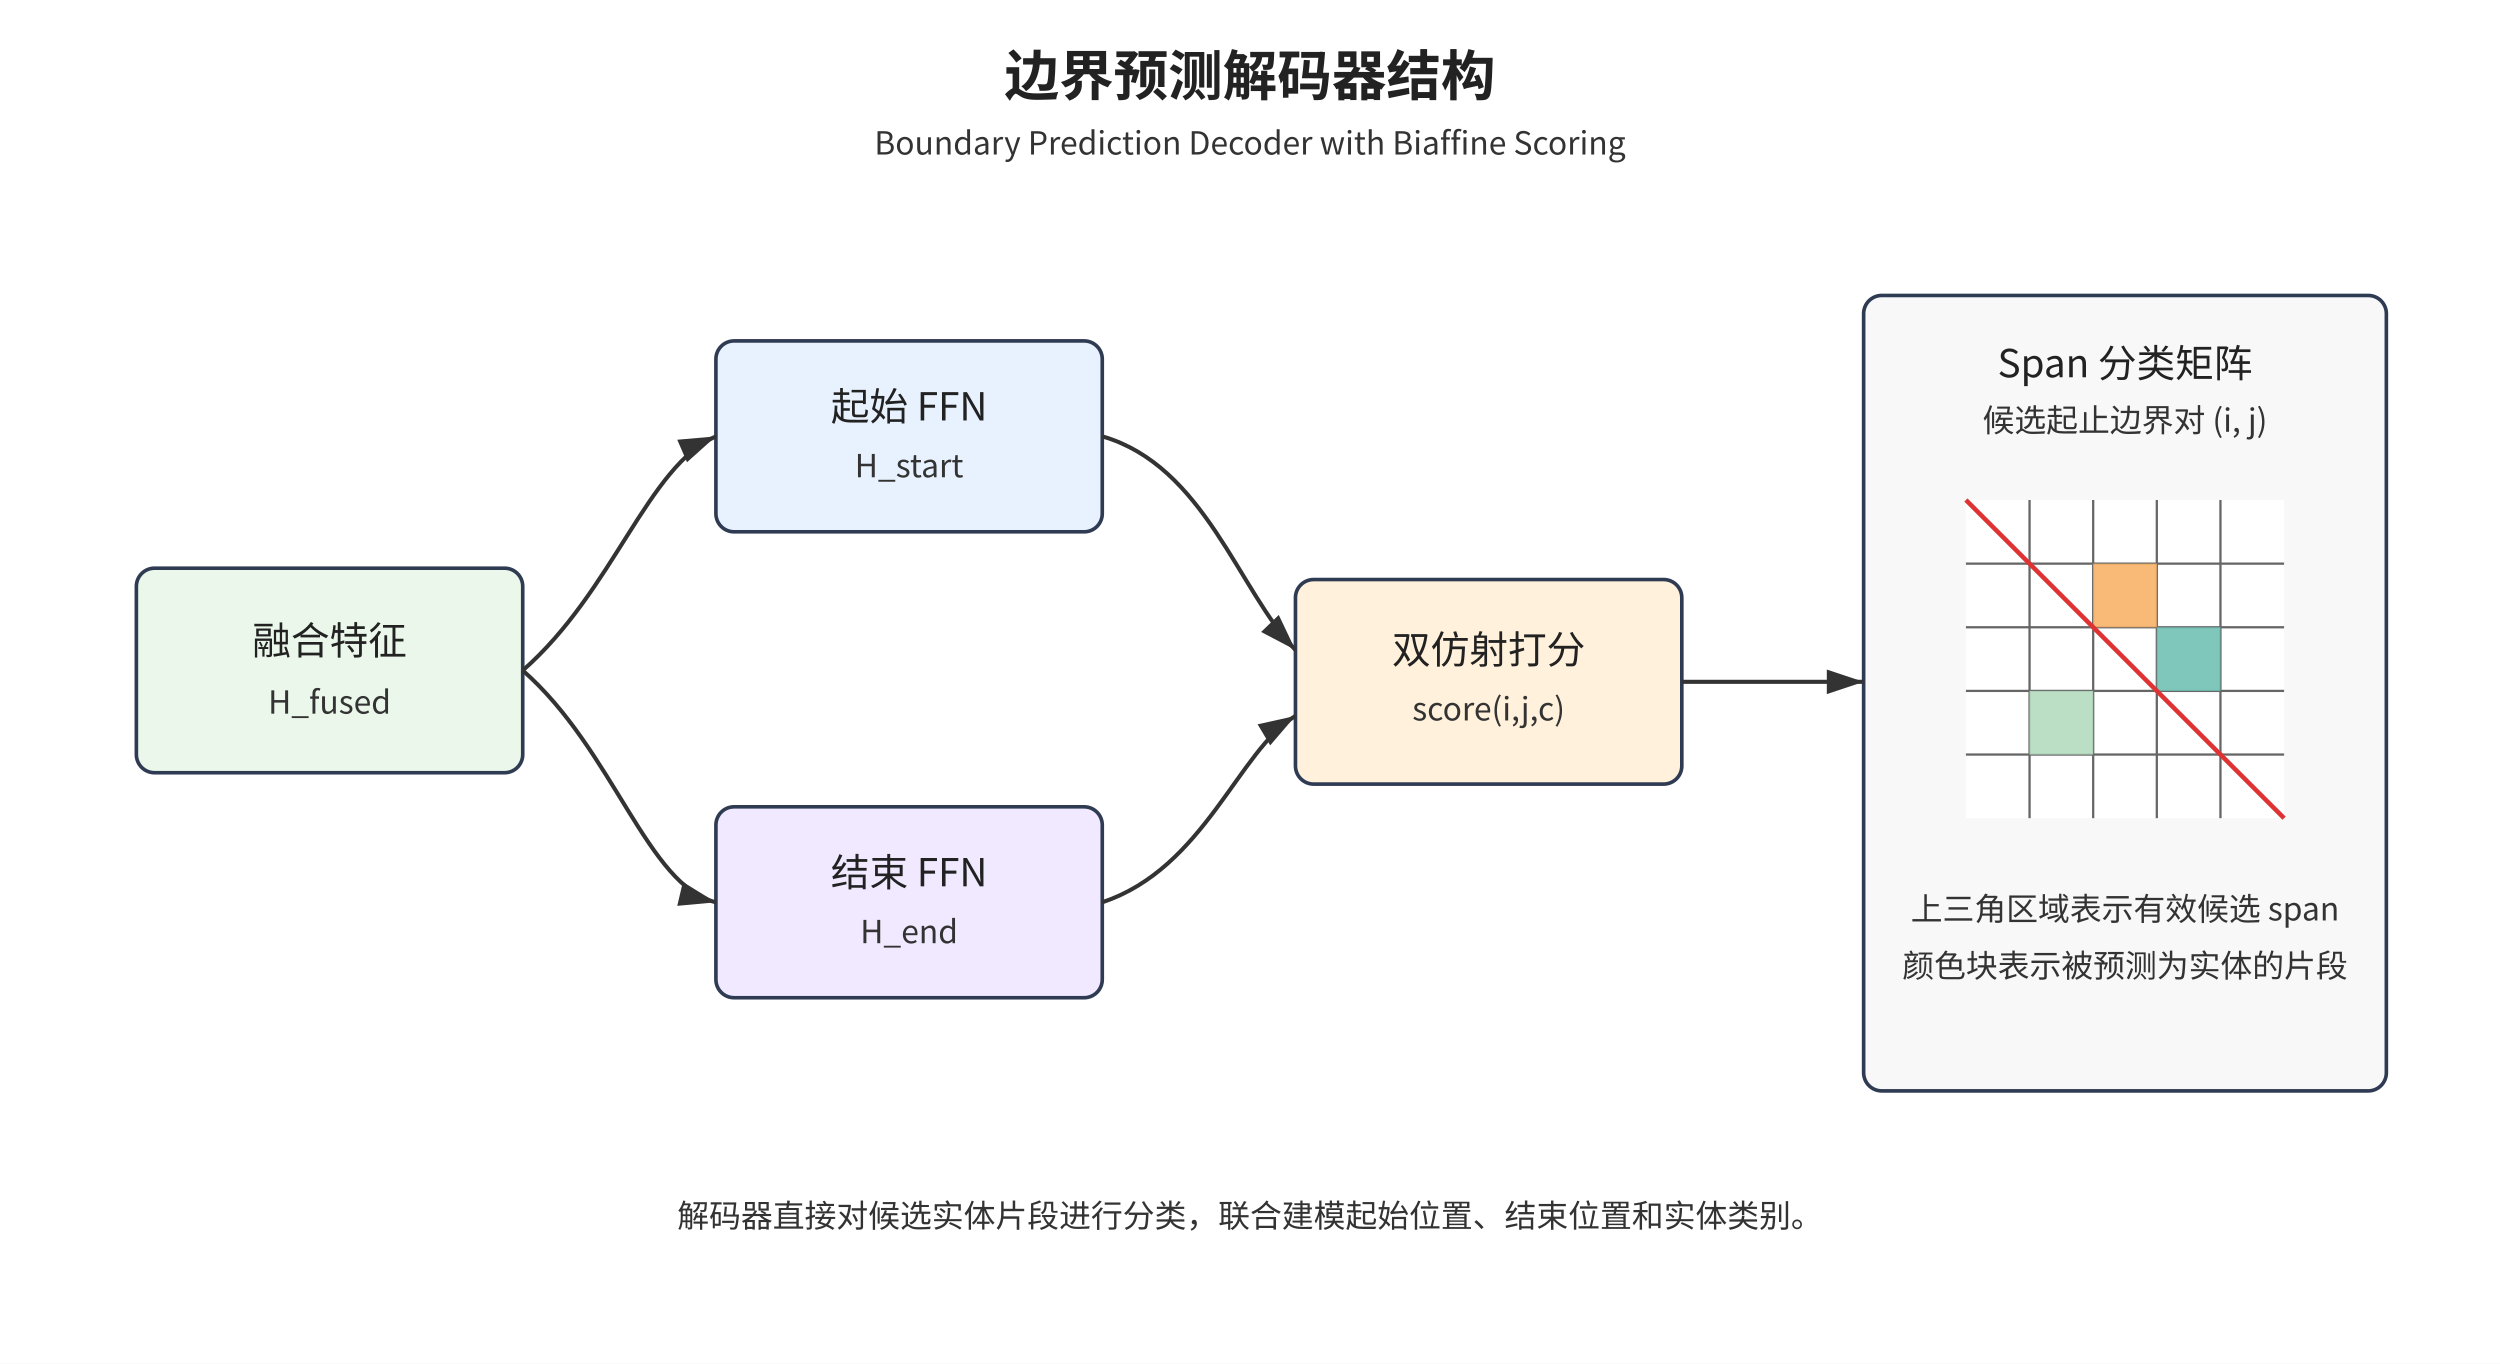
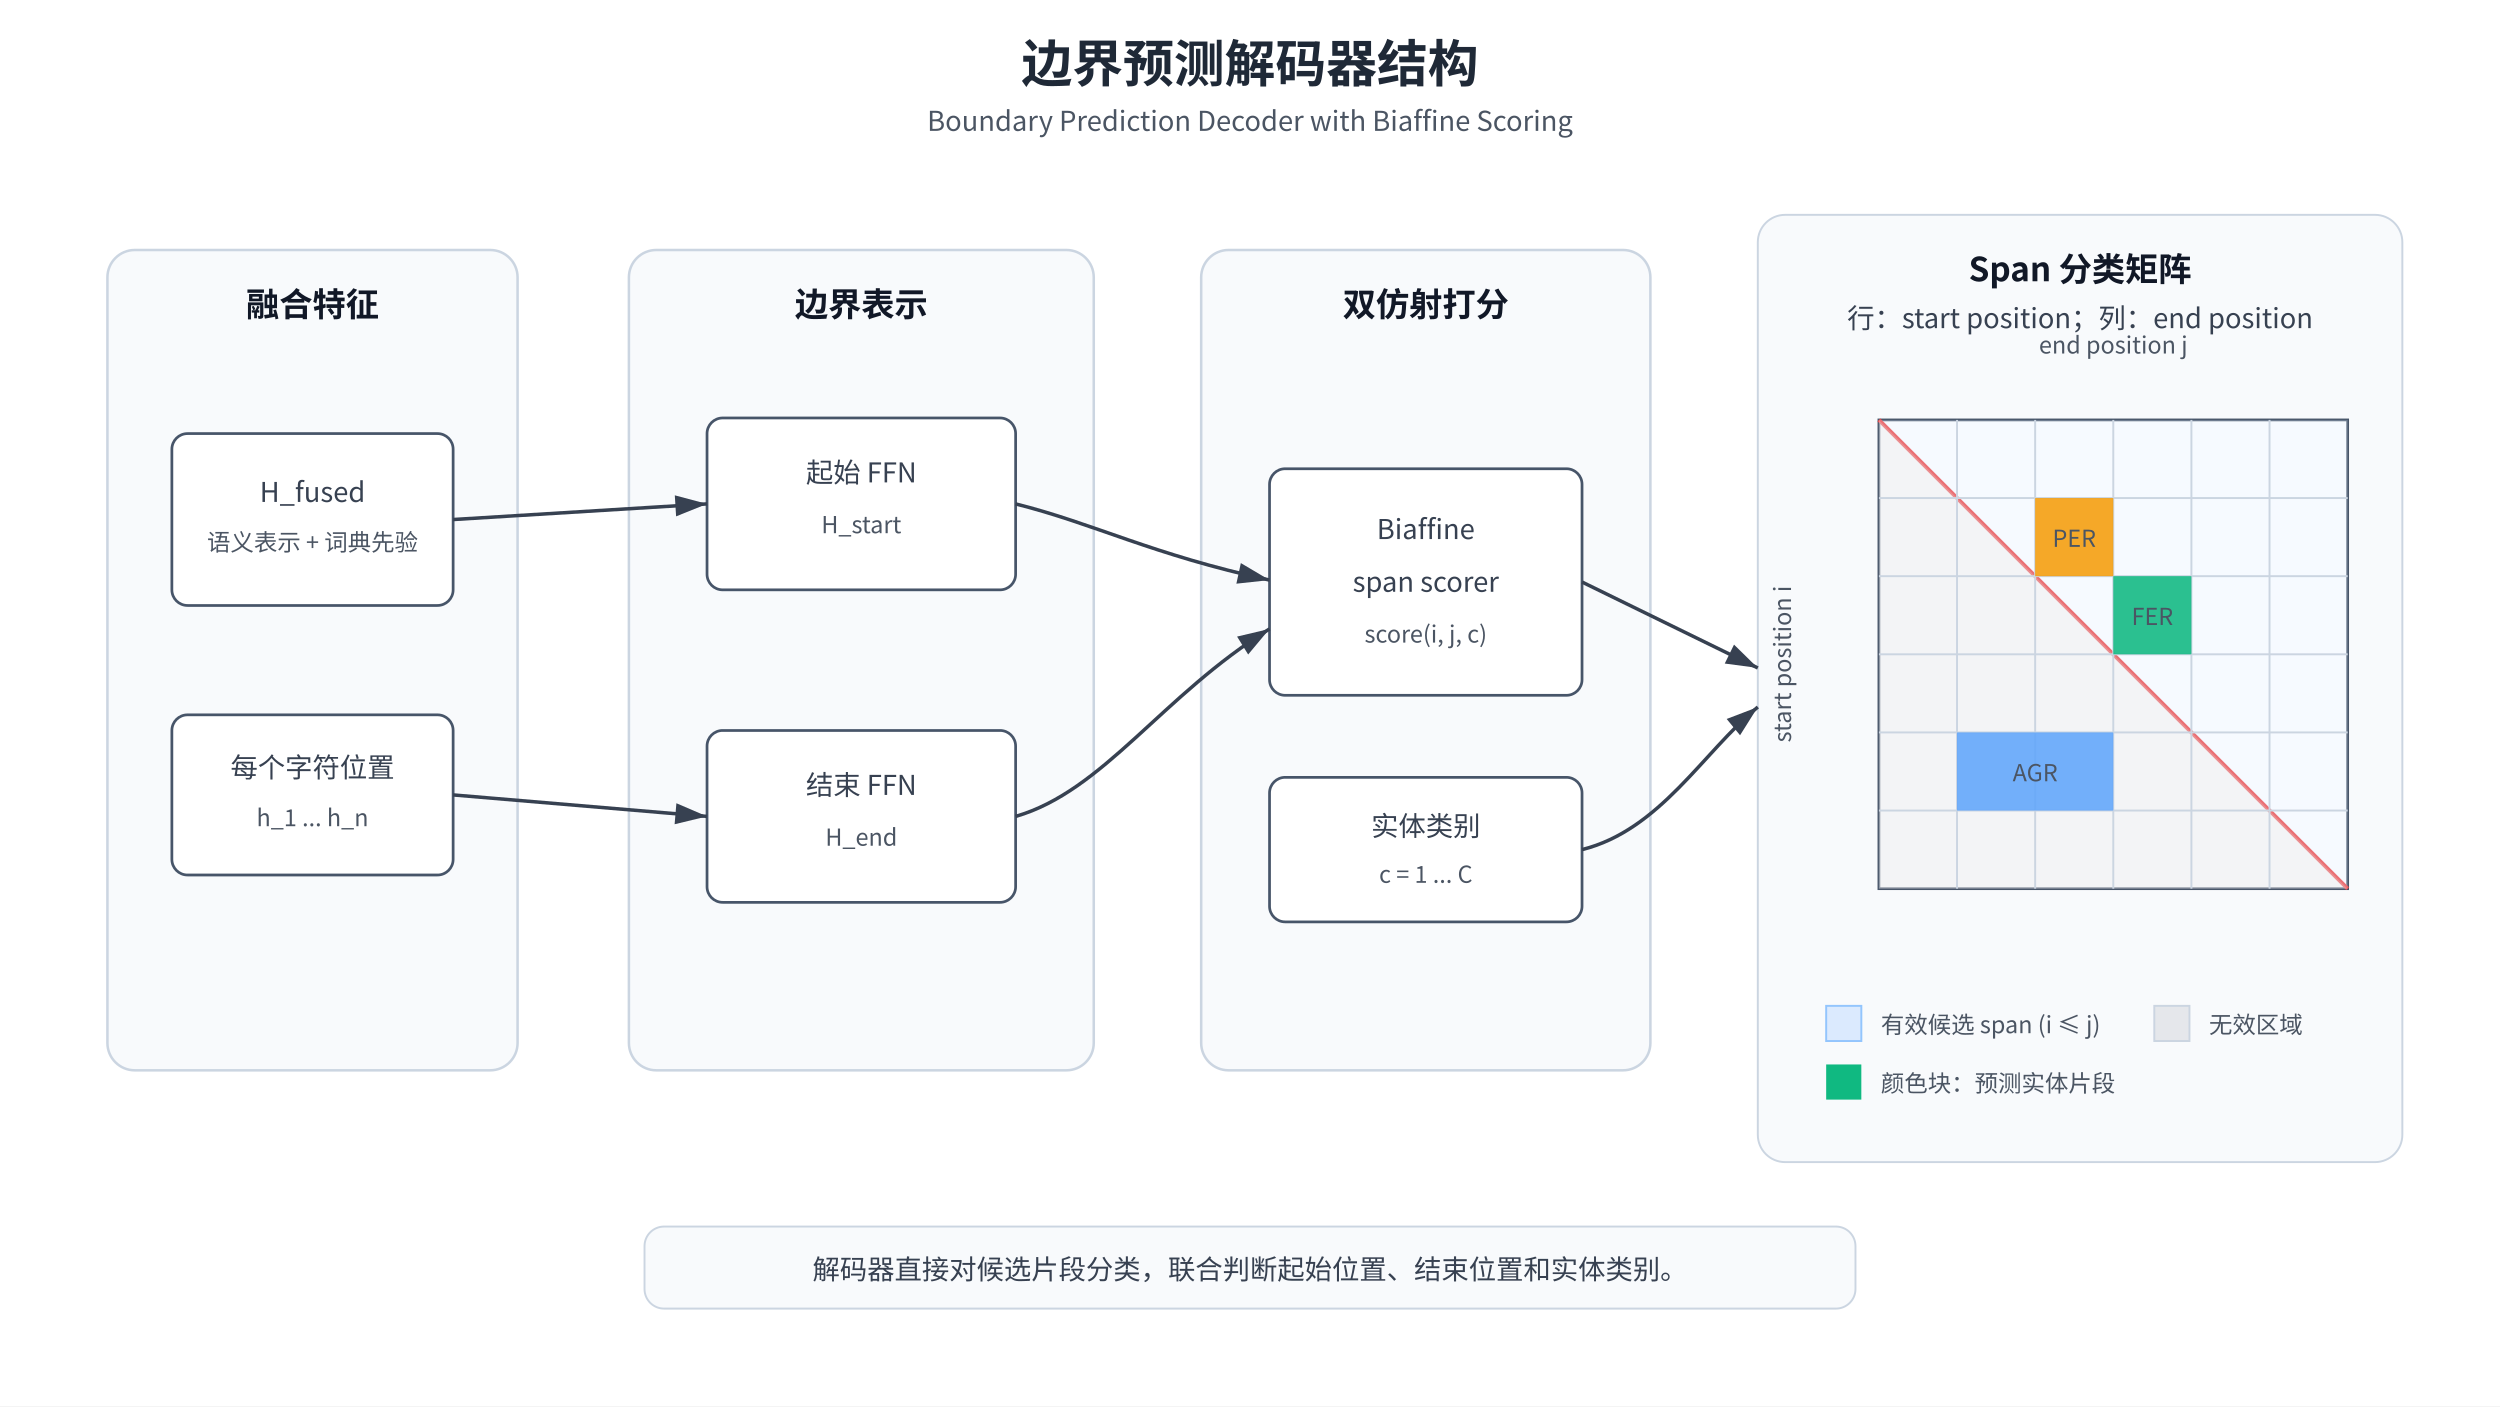
- <svg xmlns="http://www.w3.org/2000/svg" width="1100" height="600" viewBox="0 0 1100 600">
+ <svg xmlns="http://www.w3.org/2000/svg" width="1280" height="720" viewBox="0 0 1280 720">
  <defs>
    <marker id="arrow" markerWidth="10" markerHeight="10" refX="9" refY="3" orient="auto" markerUnits="strokeWidth">
-       <path d="M0,0 L0,6 L9,3 z" fill="#333" />
+       <path d="M0,0 L0,6 L9,3 z" fill="#374151" />
    </marker>
    <style>
-       .title { font-family: "Noto Sans CJK SC", "Source Han Sans SC", "Microsoft YaHei", Arial, sans-serif; font-size: 24px; font-weight: 700; fill: #222; }
-       .label { font-family: "Noto Sans CJK SC", "Source Han Sans SC", "Microsoft YaHei", Arial, sans-serif; font-size: 17px; fill: #222; }
-       .small { font-family: "Noto Sans CJK SC", "Source Han Sans SC", "Microsoft YaHei", Arial, sans-serif; font-size: 14px; fill: #333; }
-       .box { stroke: #2f3b52; stroke-width: 1.6; rx: 8; ry: 8; }
-       .line { stroke: #333; stroke-width: 1.8; fill: none; marker-end: url(#arrow); }
-       .grid { stroke: #666; stroke-width: 1; fill: none; }
+       .title { font-family: "Noto Sans CJK SC", "Source Han Sans SC", "Microsoft YaHei", Arial, sans-serif; font-size: 26px; font-weight: 700; fill: #1f2937; }
+       .subtitle { font-family: "Noto Sans CJK SC", "Source Han Sans SC", "Microsoft YaHei", Arial, sans-serif; font-size: 14px; fill: #4b5563; }
+       .label { font-family: "Noto Sans CJK SC", "Source Han Sans SC", "Microsoft YaHei", Arial, sans-serif; font-size: 17px; font-weight: 700; fill: #111827; }
+       .small { font-family: "Noto Sans CJK SC", "Source Han Sans SC", "Microsoft YaHei", Arial, sans-serif; font-size: 14px; fill: #374151; }
+       .tiny { font-family: "Noto Sans CJK SC", "Source Han Sans SC", "Microsoft YaHei", Arial, sans-serif; font-size: 12px; fill: #4b5563; }
+       .box { stroke: #475569; stroke-width: 1.4; fill: #ffffff; }
+       .panel { stroke: #cbd5e1; stroke-width: 1.3; fill: #f8fafc; }
+       .line { stroke: #374151; stroke-width: 1.8; fill: none; marker-end: url(#arrow); }
+       .grid { stroke: #cbd5e1; stroke-width: 1; }
    </style>
  </defs>
-   <rect width="1100" height="600" fill="#fff" />
-   <text x="550" y="42" text-anchor="middle" class="title">边界预测解码器结构</text>
-   <text x="550" y="68" text-anchor="middle" class="small">Boundary Prediction Decoder with Biaffine Scoring</text>
-   <rect x="60" y="250" width="170" height="90" fill="#eaf7ea" class="box" />
-   <text x="145" y="288" text-anchor="middle" class="label">融合特征</text>
-   <text x="145" y="314" text-anchor="middle" class="small">H_fused</text>
-   <rect x="315" y="150" width="170" height="84" fill="#e8f2ff" class="box" />
-   <text x="400" y="185" text-anchor="middle" class="label">起始 FFN</text>
-   <text x="400" y="210" text-anchor="middle" class="small">H_start</text>
-   <rect x="315" y="355" width="170" height="84" fill="#f1e9ff" class="box" />
-   <text x="400" y="390" text-anchor="middle" class="label">结束 FFN</text>
-   <text x="400" y="415" text-anchor="middle" class="small">H_end</text>
-   <rect x="570" y="255" width="170" height="90" fill="#fff1db" class="box" />
-   <text x="655" y="292" text-anchor="middle" class="label">双仿射打分</text>
-   <text x="655" y="317" text-anchor="middle" class="small">score(i,j,c)</text>
-   <rect x="820" y="130" width="230" height="350" fill="#f8f8f8" class="box" />
-   <text x="935" y="166" text-anchor="middle" class="label">Span 分类矩阵</text>
-   <text x="935" y="190" text-anchor="middle" class="small">候选起止边界对 (i, j)</text>
-   <g transform="translate(865,220)">
-     <rect x="0" y="0" width="140" height="140" fill="#fff" />
-     <line x1="0" y1="28" x2="140" y2="28" class="grid" />
-     <line x1="0" y1="56" x2="140" y2="56" class="grid" />
-     <line x1="0" y1="84" x2="140" y2="84" class="grid" />
-     <line x1="0" y1="112" x2="140" y2="112" class="grid" />
-     <line x1="28" y1="0" x2="28" y2="140" class="grid" />
-     <line x1="56" y1="0" x2="56" y2="140" class="grid" />
-     <line x1="84" y1="0" x2="84" y2="140" class="grid" />
-     <line x1="112" y1="0" x2="112" y2="140" class="grid" />
-     <rect x="56" y="28" width="28" height="28" fill="#f7b267" opacity="0.9" />
-     <rect x="84" y="56" width="28" height="28" fill="#70c1b3" opacity="0.9" />
-     <rect x="28" y="84" width="28" height="28" fill="#b2dbbf" opacity="0.9" />
-     <path d="M0 0 L140 140" stroke="#d33" stroke-width="2" />
+   <rect width="1280" height="720" fill="#ffffff" />
+   <text x="640" y="42" text-anchor="middle" class="title">边界预测解码器结构</text>
+   <text x="640" y="67" text-anchor="middle" class="subtitle">Boundary Prediction Decoder with Biaffine Scoring</text>
+   <rect x="55" y="128" width="210" height="420" rx="14" class="panel" />
+   <text x="160" y="162" text-anchor="middle" class="label">融合特征</text>
+   <rect x="88" y="222" width="144" height="88" rx="8" fill="#ecfdf5" class="box" />
+   <text x="160" y="257" text-anchor="middle" class="small">H_fused</text>
+   <text x="160" y="282" text-anchor="middle" class="tiny">语义表示 + 词典先验</text>
+   <rect x="88" y="366" width="144" height="82" rx="8" fill="#f8fafc" class="box" />
+   <text x="160" y="398" text-anchor="middle" class="small">每个字符位置</text>
+   <text x="160" y="423" text-anchor="middle" class="tiny">h_1 ... h_n</text>
+   <rect x="322" y="128" width="238" height="420" rx="14" class="panel" />
+   <text x="441" y="162" text-anchor="middle" class="label">边界表示</text>
+   <rect x="362" y="214" width="158" height="88" rx="8" fill="#e0f2fe" class="box" />
+   <text x="441" y="247" text-anchor="middle" class="small">起始 FFN</text>
+   <text x="441" y="273" text-anchor="middle" class="tiny">H_start</text>
+   <rect x="362" y="374" width="158" height="88" rx="8" fill="#f3e8ff" class="box" />
+   <text x="441" y="407" text-anchor="middle" class="small">结束 FFN</text>
+   <text x="441" y="433" text-anchor="middle" class="tiny">H_end</text>
+   <rect x="615" y="128" width="230" height="420" rx="14" class="panel" />
+   <text x="730" y="162" text-anchor="middle" class="label">双仿射打分</text>
+   <rect x="650" y="240" width="160" height="116" rx="8" fill="#fff7ed" class="box" />
+   <text x="730" y="276" text-anchor="middle" class="small">Biaffine</text>
+   <text x="730" y="303" text-anchor="middle" class="small">span scorer</text>
+   <text x="730" y="329" text-anchor="middle" class="tiny">score(i, j, c)</text>
+   <rect x="650" y="398" width="160" height="74" rx="8" fill="#ffffff" class="box" />
+   <text x="730" y="428" text-anchor="middle" class="small">实体类别</text>
+   <text x="730" y="452" text-anchor="middle" class="tiny">c = 1 ... C</text>
+   <rect x="900" y="110" width="330" height="485" rx="14" fill="#f8fafc" stroke="#cbd5e1" />
+   <text x="1065" y="144" text-anchor="middle" class="label">Span 分类矩阵</text>
+   <text x="1065" y="168" text-anchor="middle" class="small">行：start position；列：end position</text>
+   <g transform="translate(962,215)">
+     <text x="120" y="-34" text-anchor="middle" class="tiny">end position j</text>
+     <text x="-45" y="125" transform="rotate(-90 -45 125)" text-anchor="middle" class="tiny">start position i</text>
+     <rect x="0" y="0" width="240" height="240" fill="#ffffff" stroke="#475569" stroke-width="1.4" />
+     <path d="M0 0 L240 240" stroke="#ef4444" stroke-width="2" />
+     <polygon points="0,0 240,0 240,240" fill="#dbeafe" opacity="0.26" />
+     <polygon points="0,0 0,240 240,240" fill="#e5e7eb" opacity="0.45" />
+     <g>
+       <line x1="40" y1="0" x2="40" y2="240" class="grid" />
+       <line x1="80" y1="0" x2="80" y2="240" class="grid" />
+       <line x1="120" y1="0" x2="120" y2="240" class="grid" />
+       <line x1="160" y1="0" x2="160" y2="240" class="grid" />
+       <line x1="200" y1="0" x2="200" y2="240" class="grid" />
+       <line x1="0" y1="40" x2="240" y2="40" class="grid" />
+       <line x1="0" y1="80" x2="240" y2="80" class="grid" />
+       <line x1="0" y1="120" x2="240" y2="120" class="grid" />
+       <line x1="0" y1="160" x2="240" y2="160" class="grid" />
+       <line x1="0" y1="200" x2="240" y2="200" class="grid" />
+     </g>
+     <rect x="80" y="40" width="40" height="40" fill="#f59e0b" opacity="0.88" />
+     <rect x="120" y="80" width="40" height="40" fill="#10b981" opacity="0.88" />
+     <rect x="40" y="160" width="80" height="40" fill="#60a5fa" opacity="0.88" />
+     <text x="100" y="65" text-anchor="middle" class="tiny" fill="#111827">PER</text>
+     <text x="140" y="105" text-anchor="middle" class="tiny" fill="#111827">FER</text>
+     <text x="80" y="185" text-anchor="middle" class="tiny" fill="#111827">AGR</text>
  </g>
-   <text x="935" y="405" text-anchor="middle" class="small">上三角区域表示有效候选 span</text>
-   <text x="935" y="430" text-anchor="middle" class="small">颜色块表示被预测为实体的片段</text>
-   <path d="M230 295 C270 260 285 205 315 192" class="line" />
-   <path d="M230 295 C270 330 285 390 315 397" class="line" />
-   <path d="M485 192 C530 205 545 260 570 286" class="line" />
-   <path d="M485 397 C530 382 545 330 570 315" class="line" />
-   <path d="M740 300 L820 300" class="line" />
-   <text x="550" y="540" text-anchor="middle" class="small">解码器直接对候选实体片段进行分类，联合建模起始位置、结束位置和实体类别。</text>
+   <g transform="translate(935,515)">
+     <rect x="0" y="0" width="18" height="18" fill="#dbeafe" stroke="#93c5fd" />
+     <text x="28" y="14" class="tiny">有效候选 span (i ≤ j)</text>
+     <rect x="168" y="0" width="18" height="18" fill="#e5e7eb" stroke="#cbd5e1" />
+     <text x="196" y="14" class="tiny">无效区域</text>
+     <rect x="0" y="30" width="18" height="18" fill="#10b981" />
+     <text x="28" y="44" class="tiny">颜色块：预测实体片段</text>
+   </g>
+   <path d="M232 266 L362 258" class="line" />
+   <path d="M232 407 L362 418" class="line" />
+   <path d="M520 258 C560 268 590 284 650 297" class="line" />
+   <path d="M520 418 C565 405 595 356 650 322" class="line" />
+   <path d="M810 298 L900 342" class="line" />
+   <path d="M810 435 C850 425 872 385 900 362" class="line" />
+   <rect x="330" y="628" width="620" height="42" rx="10" fill="#f8fafc" stroke="#cbd5e1" />
+   <text x="640" y="655" text-anchor="middle" class="small">解码器直接对候选片段分类，联合判断起始位置、结束位置和实体类别。</text>
</svg>
